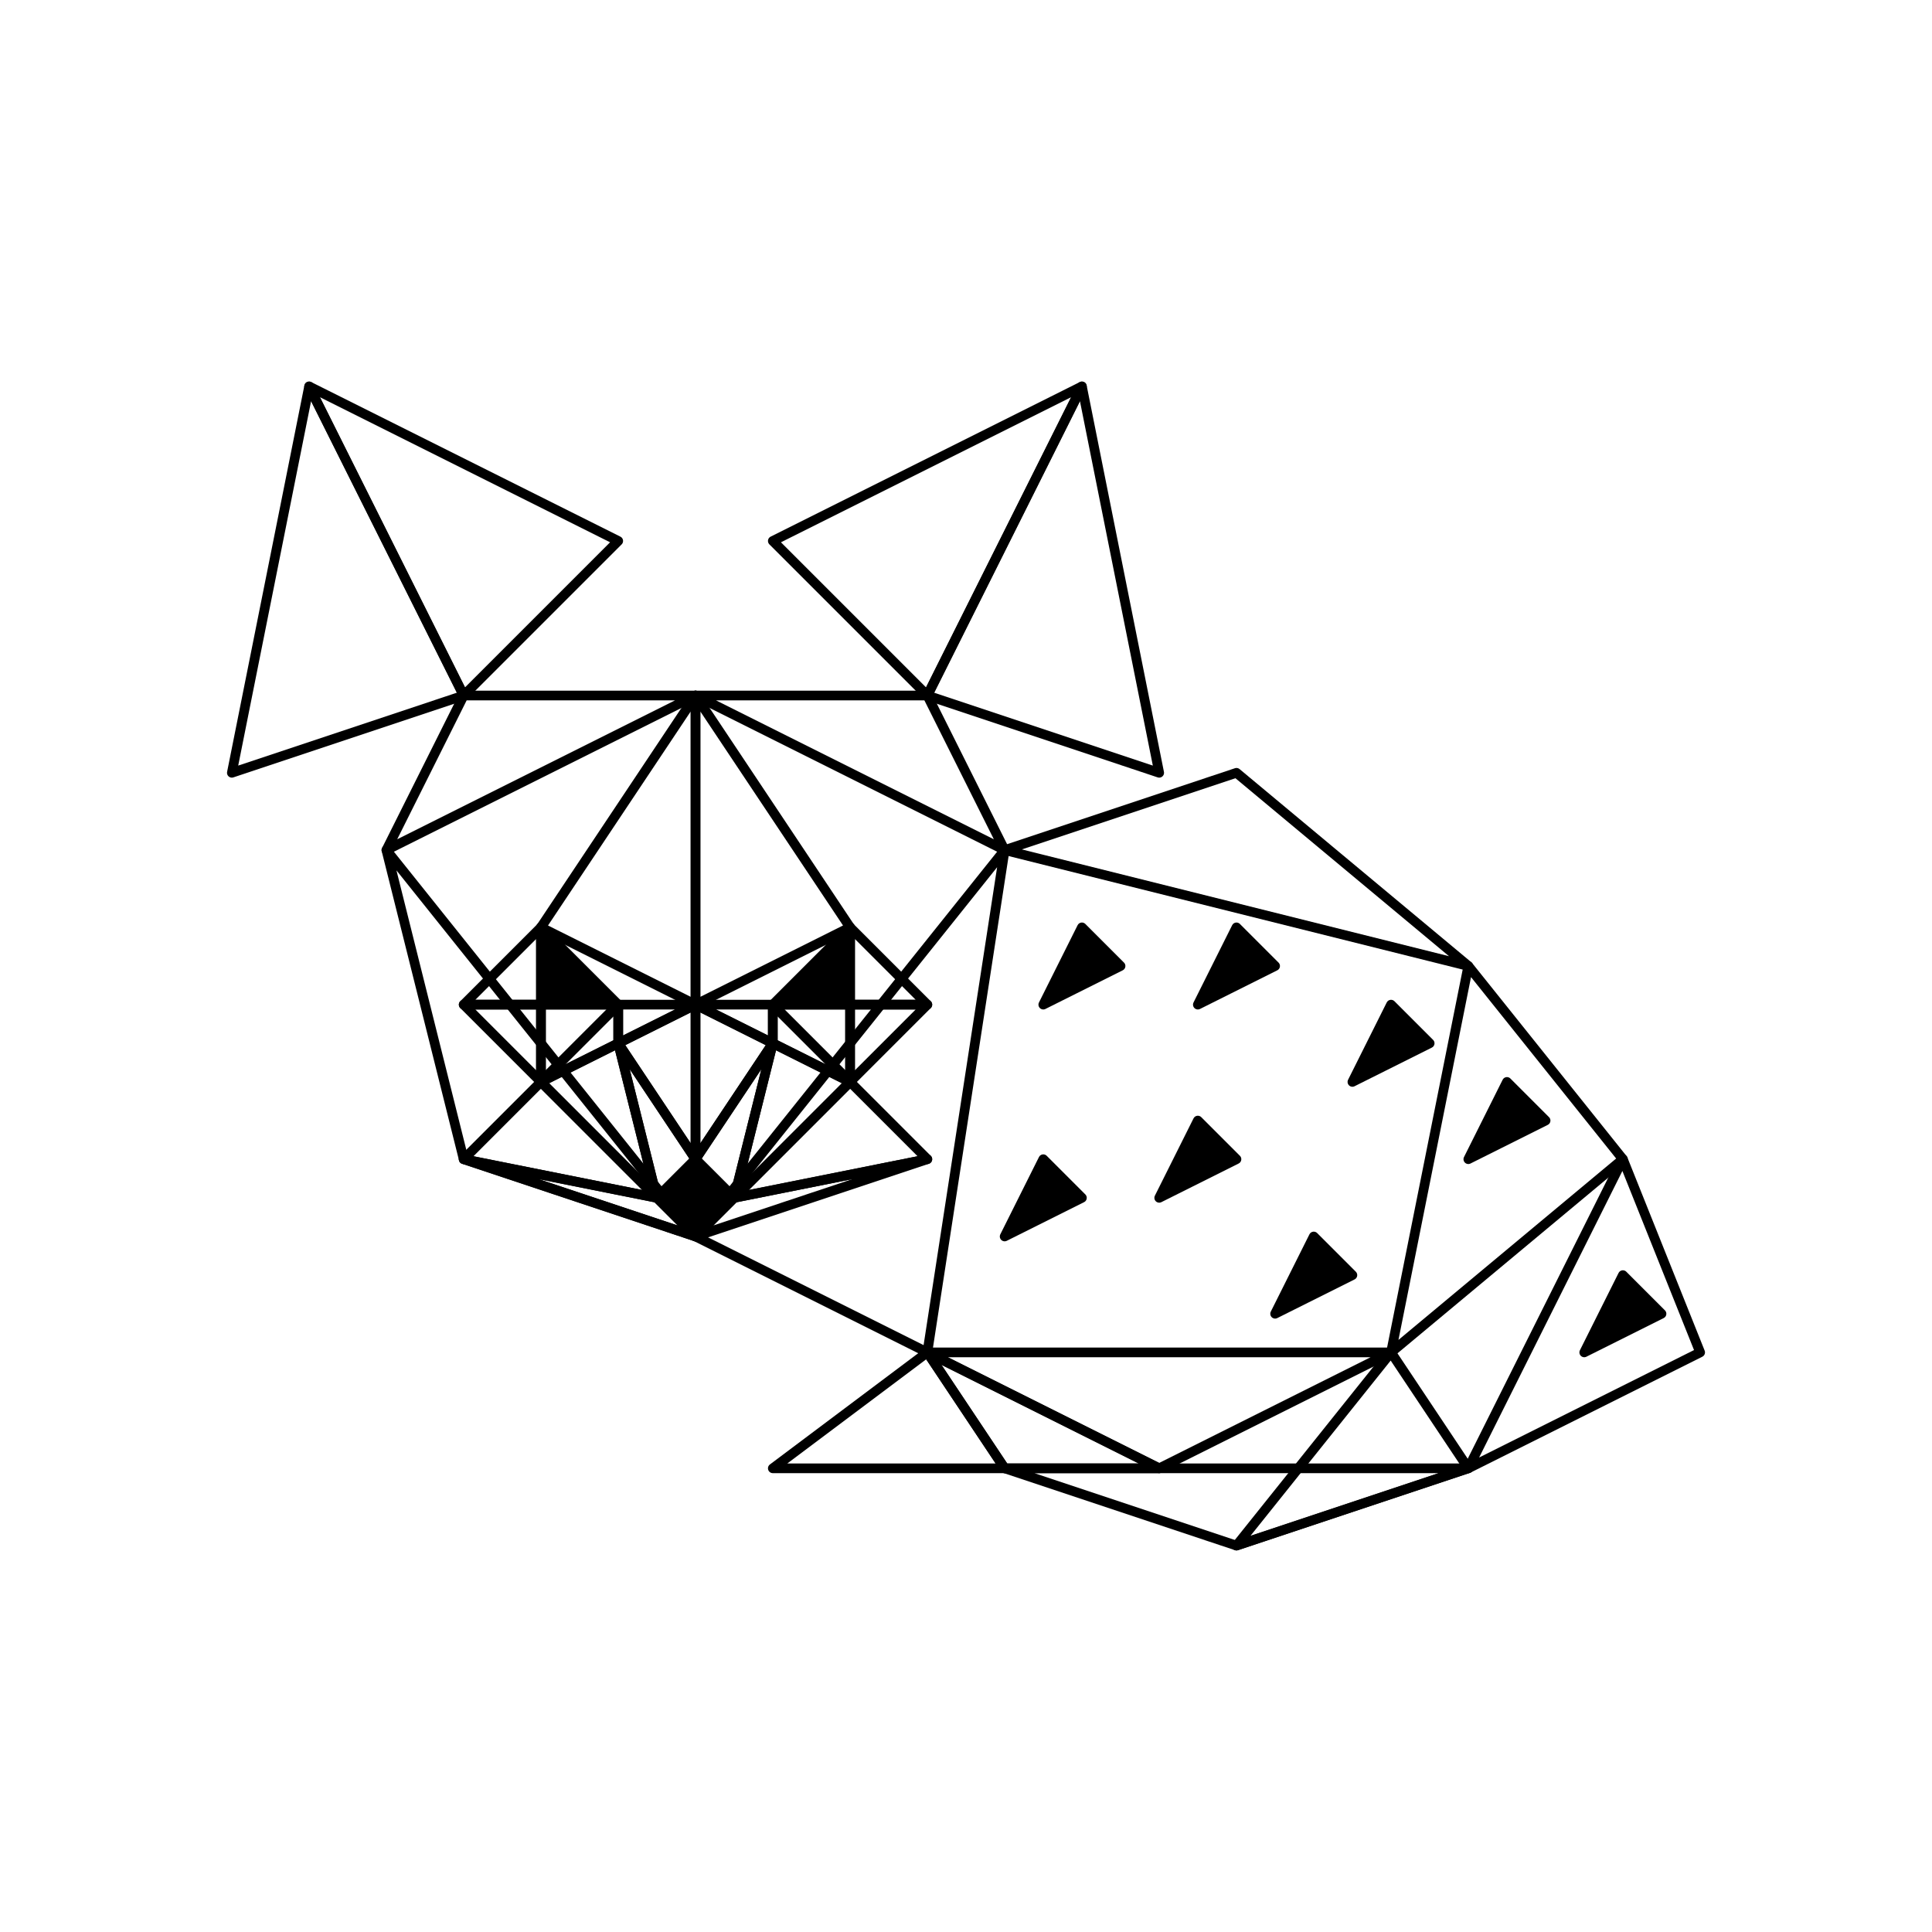
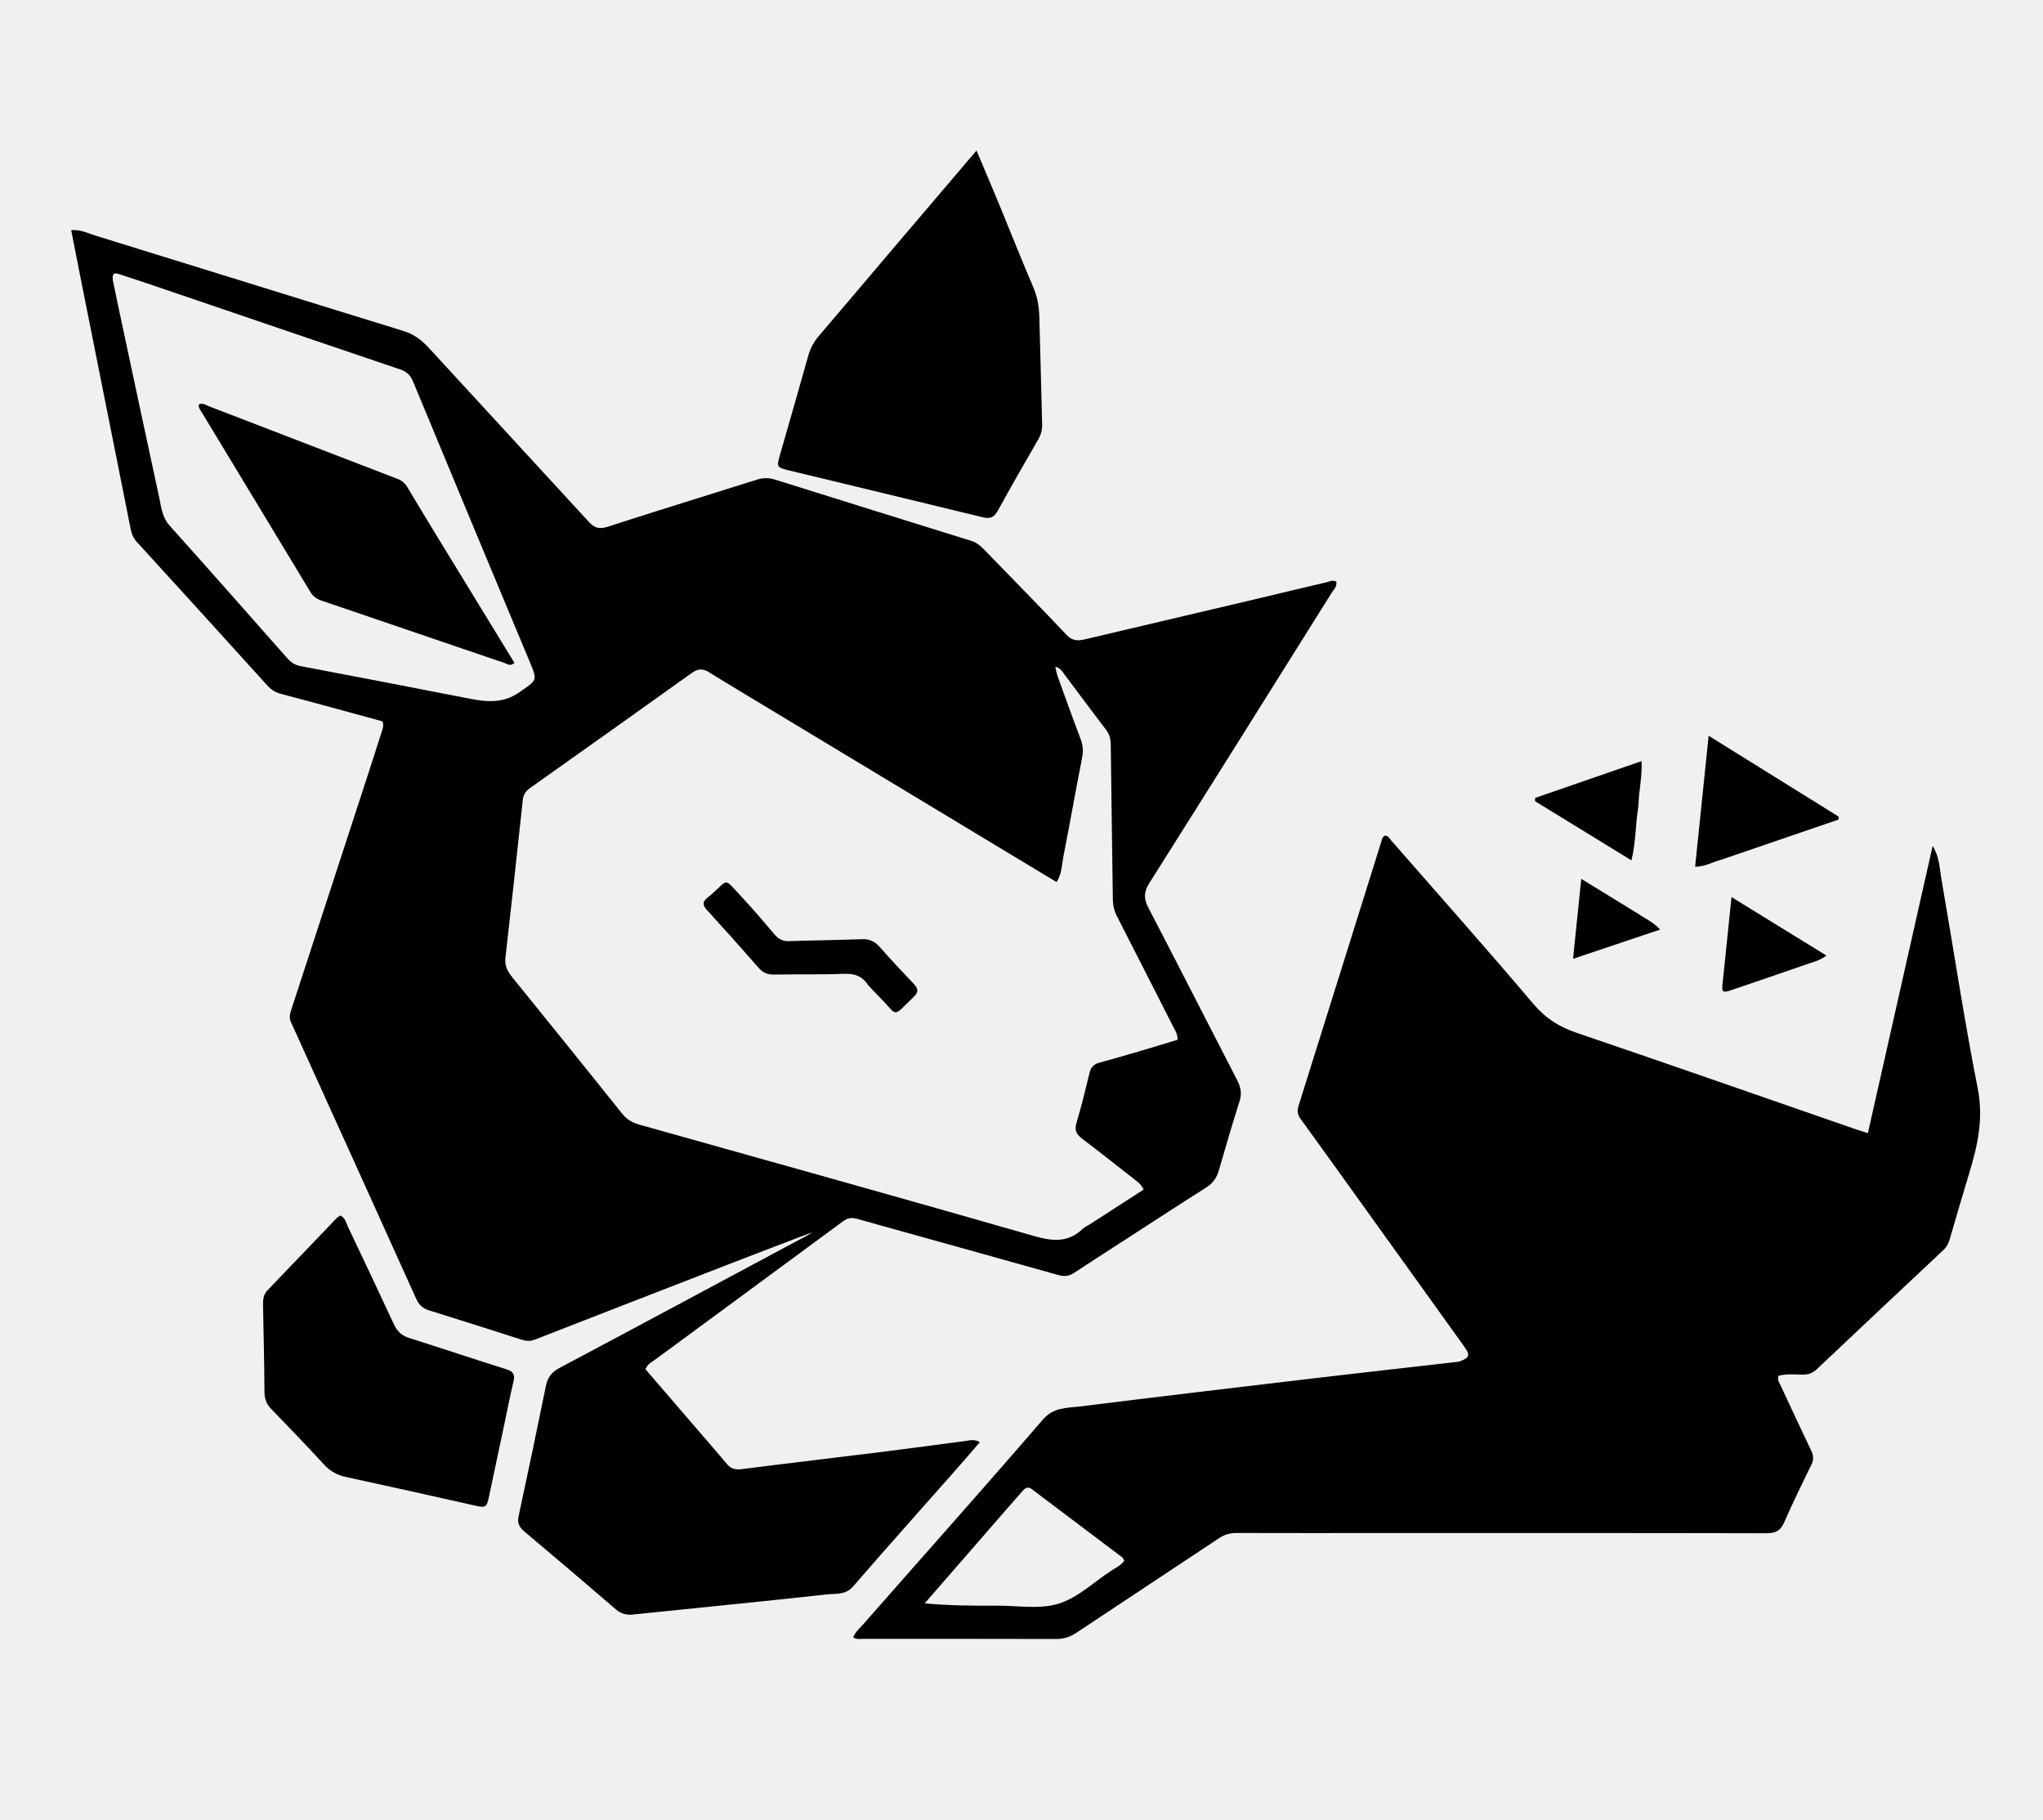
- <svg xmlns="http://www.w3.org/2000/svg" viewBox="0 0 500 500" width="100%" height="100%">
-   <rect width="100%" height="100%" fill="#ffffff" />
-   <g stroke="#000000" stroke-width="2.5" stroke-linejoin="round" stroke-linecap="round" fill="none">
-     <polygon points="180,320 170,310 180,300 190,310" fill="#000000" />
-     <polygon points="180,300 170,310 160,270" />
-     <polygon points="180,300 190,310 200,270" />
-     <polygon points="180,300 160,270 180,260" />
-     <polygon points="180,300 200,270 180,260" />
-     <polygon points="140,260 160,260 140,240" fill="#000000" />
-     <polygon points="140,240 120,260 140,260" />
-     <polygon points="120,260 140,280 140,260" />
-     <polygon points="140,280 160,260 140,260" />
-     <polygon points="160,260 180,260 160,270" />
-     <polygon points="160,260 160,270 140,280" />
-     <polygon points="220,260 200,260 220,240" fill="#000000" />
-     <polygon points="220,240 240,260 220,260" />
-     <polygon points="240,260 220,280 220,260" />
-     <polygon points="220,280 200,260 220,260" />
-     <polygon points="200,260 180,260 200,270" />
-     <polygon points="200,260 200,270 220,280" />
-     <polygon points="180,260 140,240 180,180" />
-     <polygon points="180,260 220,240 180,180" />
-     <polygon points="140,280 160,270 170,310" />
-     <polygon points="140,280 170,310 120,300" />
-     <polygon points="220,280 200,270 190,310" />
-     <polygon points="220,280 190,310 240,300" />
-     <polygon points="170,310 180,320 120,300" />
-     <polygon points="190,310 180,320 240,300" />
-     <polygon points="120,180 80,100 160,140" />
-     <polygon points="120,180 60,200 80,100" />
-     <polygon points="240,180 280,100 200,140" />
-     <polygon points="240,180 300,200 280,100" />
-     <polygon points="180,180 240,180 260,220" />
-     <polygon points="180,180 120,180 100,220" />
-     <polygon points="100,220 120,300 180,320" />
-     <polygon points="260,220 320,200 380,250" />
-     <polygon points="380,250 420,300 360,350" />
-     <polygon points="360,350 300,380 240,350" />
-     <polygon points="240,350 180,320 260,220" />
-     <polygon points="420,300 440,350 380,380" />
-     <polygon points="380,380 320,400 260,380" />
-     <polygon points="260,380 240,350 300,380" />
-     <polygon points="240,350 200,380 260,380" />
-     <polygon points="360,350 320,400 380,380" />
-     <polygon points="280,240 290,250 270,260" fill="#000000" />
-     <polygon points="320,240 330,250 310,260" fill="#000000" />
-     <polygon points="360,260 370,270 350,280" fill="#000000" />
-     <polygon points="390,280 400,290 380,300" fill="#000000" />
-     <polygon points="340,320 350,330 330,340" fill="#000000" />
-     <polygon points="310,290 320,300 300,310" fill="#000000" />
-     <polygon points="270,300 280,310 260,320" fill="#000000" />
-     <polygon points="420,330 430,340 410,350" fill="#000000" />
-   </g>
+ <svg xmlns="http://www.w3.org/2000/svg" version="1.1" id="Layer_1" x="0px" y="0px" width="100%" viewBox="0 0 1024 912" enable-background="new 0 0 1024 912" xml:space="preserve">
+   <path fill="#000000" opacity="1" stroke="none" d=" M561.721,622.786   C553.73,627.97 546.011,632.905 538.369,637.957   C535.817,639.645 533.451,639.891 530.41,639.034   C496.781,629.553 463.096,620.269 429.45,610.847   C426.789,610.102 424.806,610.438 422.541,612.11   C391.322,635.171 360.024,658.125 328.777,681.148   C326.949,682.495 324.665,683.428 323.501,686.24   C332.813,697.054 342.244,708.005 351.673,718.959   C355.912,723.883 360.213,728.756 364.353,733.762   C366.395,736.233 368.639,736.734 371.816,736.327   C395.402,733.304 419.023,730.553 442.622,727.62   C456.484,725.898 470.323,723.999 484.173,722.181   C486.256,721.907 488.364,721.165 491.108,722.817   C487.332,727.183 483.733,731.418 480.055,735.584   C462.526,755.441 444.874,775.192 427.513,795.196   C423.79,799.487 418.971,798.62 414.63,799.097   C382.224,802.656 349.777,805.835 317.348,809.187   C314.016,809.531 311.31,808.87 308.653,806.578   C293.513,793.517 278.268,780.577 262.964,767.709   C260.427,765.576 259.165,763.536 259.918,760.034   C264.604,738.256 269.18,716.453 273.616,694.623   C274.479,690.372 276.427,687.73 280.374,685.634   C319.514,664.859 358.538,643.866 397.605,622.953   C400.812,621.236 404.096,619.662 407.151,617.578   C393.733,622.717 380.298,627.812 366.9,633.003   C333.983,645.757 301.075,658.536 268.189,671.372   C265.848,672.286 263.777,672.206 261.438,671.452   C246.071,666.499 230.684,661.605 215.267,656.809   C212.194,655.853 210.104,654.264 208.742,651.246   C187.855,604.952 166.902,558.687 145.906,512.442   C144.988,510.419 145.157,508.623 145.794,506.673   C157.67,470.284 169.541,433.893 181.402,397.499   C184.755,387.212 188.099,376.922 191.384,366.613   C191.825,365.227 192.462,363.791 191.736,361.546   C184.454,359.555 176.801,357.45 169.141,355.374   C159.671,352.806 150.206,350.22 140.714,347.734   C138.026,347.03 135.91,345.671 134.053,343.622   C112.235,319.552 90.412,295.485 68.485,271.513   C65.887,268.673 65.524,265.258 64.849,261.892   C56.577,220.634 48.365,179.364 40.147,138.095   C38.666,130.658 37.228,123.213 35.69,115.366   C40.434,114.928 44.043,116.91 47.718,118.043   C99.264,133.947 150.75,150.044 202.31,165.903   C207.699,167.56 211.561,170.671 215.235,174.679   C241.805,203.661 268.524,232.505 295.08,261.499   C297.91,264.589 300.303,265.394 304.533,264.021   C329.392,255.949 354.393,248.317 379.309,240.419   C382.486,239.412 385.346,239.394 388.533,240.395   C421.252,250.682 454.006,260.86 486.755,271.051   C489.223,271.819 491.162,273.269 492.938,275.106   C506.84,289.475 520.897,303.698 534.614,318.242   C537.627,321.437 540.516,321.206 544.031,320.376   C573.658,313.381 603.293,306.423 632.921,299.428   C643.607,296.906 654.267,294.274 664.965,291.803   C666.486,291.452 668.108,290.461 669.815,291.592   C670.193,294.03 668.416,295.597 667.317,297.35   C636.977,345.773 606.645,394.201 576.123,442.509   C573.379,446.853 573.124,450.226 575.521,454.824   C590.534,483.617 605.21,512.584 620.125,541.428   C621.919,544.897 622.52,548.028 621.308,551.859   C617.645,563.439 614.237,575.102 610.866,586.772   C609.791,590.496 607.783,593.153 604.464,595.254   C590.249,604.257 576.158,613.456 561.721,622.786  M389.16,357.4   C377.895,350.595 366.583,343.866 355.395,336.936   C352.26,334.993 349.794,335.102 346.784,337.257   C319.826,356.551 292.801,375.75 265.746,394.907   C263.544,396.465 262.33,398.156 262.033,400.936   C259.216,427.388 256.314,453.832 253.309,480.263   C252.844,484.351 254.656,487.206 257.028,490.135   C275.377,512.791 293.711,535.459 311.911,558.235   C314.254,561.167 316.995,562.698 320.491,563.678   C386.521,582.196 452.576,600.625 518.49,619.549   C527.676,622.186 535.468,622.855 542.703,615.859   C543.639,614.953 544.957,614.45 546.077,613.728   C555.126,607.896 564.17,602.056 573.225,596.212   C572.12,593.866 570.706,592.725 569.263,591.6   C560.329,584.633 551.469,577.568 542.43,570.739   C539.547,568.561 538.425,566.53 539.556,562.775   C542.048,554.499 544.07,546.077 546.119,537.675   C546.786,534.94 548.162,533.386 550.905,532.646   C557.971,530.741 564.996,528.676 572.019,526.615   C578.175,524.808 584.306,522.919 590.222,521.135   C590.296,518.216 589.054,516.568 588.163,514.814   C578.734,496.25 569.299,477.69 559.809,459.158   C558.483,456.57 557.826,453.944 557.789,451.028   C557.464,425.041 557.034,399.056 556.731,373.069   C556.698,370.273 556.065,367.962 554.338,365.703   C547.253,356.44 540.329,347.054 533.317,337.734   C532.307,336.392 531.466,334.758 528.941,334.188   C529.409,336.14 529.619,337.603 530.111,338.965   C533.899,349.454 537.651,359.957 541.622,370.376   C542.796,373.456 543.06,376.288 542.416,379.562   C539.176,396.036 536.303,412.584 533.037,429.053   C532.198,433.286 532.293,437.893 529.6,442.11   C482.725,413.846 436.248,385.822 389.16,357.4  M56.569,140.457   C57.268,143.874 57.943,147.297 58.671,150.708   C65.677,183.54 72.642,216.382 79.762,249.189   C80.833,254.125 81.227,259.219 85.019,263.441   C104.824,285.495 124.406,307.749 144.035,329.961   C145.855,332.02 147.803,333.319 150.68,333.861   C177.804,338.963 204.897,344.235 231.987,349.514   C241.746,351.416 251.038,353.534 260.475,346.849   C269.176,340.685 269.62,341.523 265.388,331.395   C245.881,284.711 226.412,238.011 207.056,191.265   C205.715,188.027 203.864,186.261 200.563,185.146   C160.363,171.56 120.209,157.839 80.039,144.165   C73.424,141.913 66.805,139.672 60.154,137.53   C58.29,136.93 55.923,136.065 56.569,140.457  z" />
+   <path fill="#000000" opacity="1" stroke="none" d=" M731.232,682.462   C736.633,680.505 737.072,679.305 733.911,674.891   C717.714,652.271 701.466,629.687 685.232,607.093   C674.153,591.672 663.098,576.234 651.948,560.864   C650.435,558.779 650.036,556.89 650.817,554.402   C664.625,510.428 678.36,466.431 692.155,422.453   C692.536,421.24 692.595,419.77 693.996,418.885   C695.775,418.608 696.389,420.2 697.32,421.265   C721.212,448.607 745.335,475.754 768.816,503.445   C774.829,510.536 781.631,514.719 790.25,517.648   C836.907,533.503 883.415,549.794 929.977,565.928   C931.684,566.519 933.416,567.041 936.218,567.944   C947.107,519.675 957.898,471.836 968.69,423.997   C972.132,429.443 972.162,435.31 973.138,440.92   C979.204,475.793 984.433,510.826 991.282,545.541   C994.246,560.567 991.266,574.089 987.033,587.949   C983.68,598.927 980.492,609.957 977.277,620.977   C976.657,623.101 975.76,624.941 974.097,626.501   C952.955,646.331 931.829,666.178 910.776,686.103   C908.674,688.093 906.514,688.985 903.653,688.95   C899.546,688.9 895.381,688.465 891.388,689.56   C890.74,691.802 892.011,693.317 892.757,694.925   C897.734,705.651 902.706,716.381 907.818,727.043   C908.993,729.493 909.164,731.545 907.92,734.079   C903.223,743.645 898.567,753.24 894.284,762.995   C892.476,767.112 890.086,768.469 885.567,768.459   C819.58,768.308 753.594,768.361 687.607,768.365   C665.111,768.366 642.616,768.399 620.12,768.326   C616.84,768.315 613.977,768.965 611.194,770.817   C587.341,786.684 563.405,802.427 539.562,818.31   C536.385,820.426 533.214,821.462 529.349,821.449   C497.189,821.341 465.028,821.405 432.868,821.376   C431.258,821.375 429.554,821.838 427.616,820.655   C428.738,817.838 431.083,815.891 432.972,813.741   C462.878,779.697 493.057,745.891 522.635,711.566   C528.071,705.257 534.606,705.75 541.087,704.943   C579.859,700.11 618.661,695.507 657.465,690.926   C681.907,688.04 706.37,685.326 731.232,682.462  M503.773,757.26   C490.344,772.708 476.916,788.156 463.487,803.604   C476.104,804.763 487.898,804.808 499.691,804.749   C510.006,804.698 520.971,806.679 530.451,803.806   C539.932,800.933 547.956,793.199 556.557,787.501   C558.981,785.895 561.79,784.679 563.507,782.198   C563.099,781.458 562.969,780.891 562.613,780.622   C547.471,769.184 532.305,757.778 517.153,746.353   C515.169,744.857 513.807,745.82 512.48,747.347   C509.75,750.488 506.988,753.6 503.773,757.26  z" />
+   <path fill="#000000" opacity="1" stroke="none" d=" M442.08,131.096   C457.801,112.627 473.292,94.428 489.449,75.445   C493.53,85.121 497.185,93.637 500.719,102.204   C506.496,116.205 512.039,130.304 518.01,144.22   C520.045,148.964 520.78,153.8 520.931,158.776   C521.479,176.751 521.848,194.732 522.348,212.709   C522.424,215.473 521.754,217.874 520.365,220.279   C513.535,232.102 506.722,243.938 500.154,255.907   C498.311,259.264 496.318,260.172 492.588,259.259   C460.289,251.357 427.946,243.638 395.627,235.819   C389.246,234.275 389.203,234.055 391.016,227.727   C395.736,211.257 400.498,194.798 405.12,178.301   C406.18,174.517 407.934,171.28 410.483,168.305   C420.992,156.038 431.403,143.686 442.08,131.096  z" />
+   <path fill="#000000" opacity="1" stroke="none" d=" M252.999,712.787   C250.318,725.395 247.725,737.587 245.159,749.785   C243.936,755.595 243.509,755.814 237.894,754.554   C216.489,749.753 195.084,744.95 173.643,740.312   C169.246,739.361 165.697,737.599 162.589,734.212   C153.809,724.647 144.772,715.318 135.758,705.97   C133.406,703.53 132.567,700.848 132.548,697.449   C132.464,682.968 132.132,668.488 131.831,654.008   C131.774,651.253 132.1,648.758 134.133,646.644   C145.671,634.641 157.164,622.594 168.694,610.584   C169.24,610.015 169.996,609.646 170.658,609.182   C173.134,610.502 173.506,612.986 174.468,615.006   C182.19,631.234 189.908,647.465 197.452,663.777   C199.123,667.391 201.51,669.478 205.317,670.676   C221.502,675.769 237.584,681.19 253.772,686.273   C257.208,687.351 258.237,688.89 257.386,692.387   C255.775,699.005 254.508,705.707 252.999,712.787  z" />
+   <path fill="#000000" opacity="1" stroke="none" d=" M862.72,430.887   C858.402,432.036 854.776,434.309 849.628,434.443   C851.871,412.718 854.066,391.465 856.41,368.761   C878.88,382.736 900.196,395.993 921.512,409.25   C921.525,409.751 921.537,410.252 921.55,410.753   C902.062,417.419 882.575,424.084 862.72,430.887  z" />
+   <path fill="#000000" opacity="1" stroke="none" d=" M821.231,403.928   C819.669,412.961 820.024,421.815 817.719,431.214   C801.172,421.057 785.291,411.309 769.411,401.561   C769.423,401.012 769.436,400.462 769.449,399.913   C786.971,393.854 804.493,387.796 822.785,381.471   C823.207,389.522 821.329,396.452 821.231,403.928  z" />
+   <path fill="#000000" opacity="1" stroke="none" d=" M864.287,484.419   C865.498,472.949 866.618,461.924 867.869,449.611   C884.154,459.643 899.453,469.067 915.453,478.923   C912.087,481.429 908.993,482.094 906.127,483.096   C893.413,487.539 880.651,491.845 867.908,496.207   C863.289,497.787 862.835,497.375 863.457,492.306   C863.76,489.832 863.953,487.345 864.287,484.419  z" />
+   <path fill="#000000" opacity="1" stroke="none" d=" M821.008,457.933   C824.648,460.448 828.531,462.024 832.105,465.895   C817.51,470.797 803.612,475.465 788.449,480.558   C789.856,466.843 791.142,454.305 792.56,440.485   C802.679,446.693 811.688,452.219 821.008,457.933  z" />
+   <path fill="#000000" opacity="1" stroke="none" d=" M435.164,493.788   C432.146,489.127 428.255,487.875 423.058,488.078   C411.409,488.533 399.733,488.233 388.072,488.441   C384.809,488.499 382.432,487.591 380.245,485.086   C371.701,475.3 363.047,465.607 354.274,456.025   C352.034,453.578 352.129,451.893 354.617,449.898   C366.281,440.546 361.556,438.735 372.773,450.674   C378.129,456.375 383.177,462.371 388.222,468.353   C390.213,470.713 392.421,471.802 395.554,471.698   C407.705,471.295 419.865,471.173 432.013,470.715   C435.884,470.57 438.589,471.913 441.101,474.78   C446.59,481.043 452.285,487.129 458.042,493.147   C460.389,495.601 460.37,497.342 457.857,499.758   C446.629,510.557 450.532,509.286 440.566,499.489   C438.785,497.739 437.122,495.868 435.164,493.788  z" />
+   <path fill="#000000" opacity="1" stroke="none" d=" M218.748,268.301   C231.939,289.853 244.928,311.102 257.862,332.263   C255.711,334.081 254.391,332.807 253.089,332.364   C222.365,321.908 191.658,311.399 160.933,300.945   C158.613,300.156 156.909,298.91 155.617,296.768   C137.548,266.821 119.417,236.912 101.327,206.978   C100.572,205.73 99.476,204.578 99.592,202.808   C101.462,201.634 103.041,202.975 104.604,203.575   C136.151,215.695 167.676,227.869 199.218,240.001   C201.512,240.883 203.107,242.345 204.358,244.461   C209.024,252.344 213.807,260.158 218.748,268.301  z" />
</svg>
